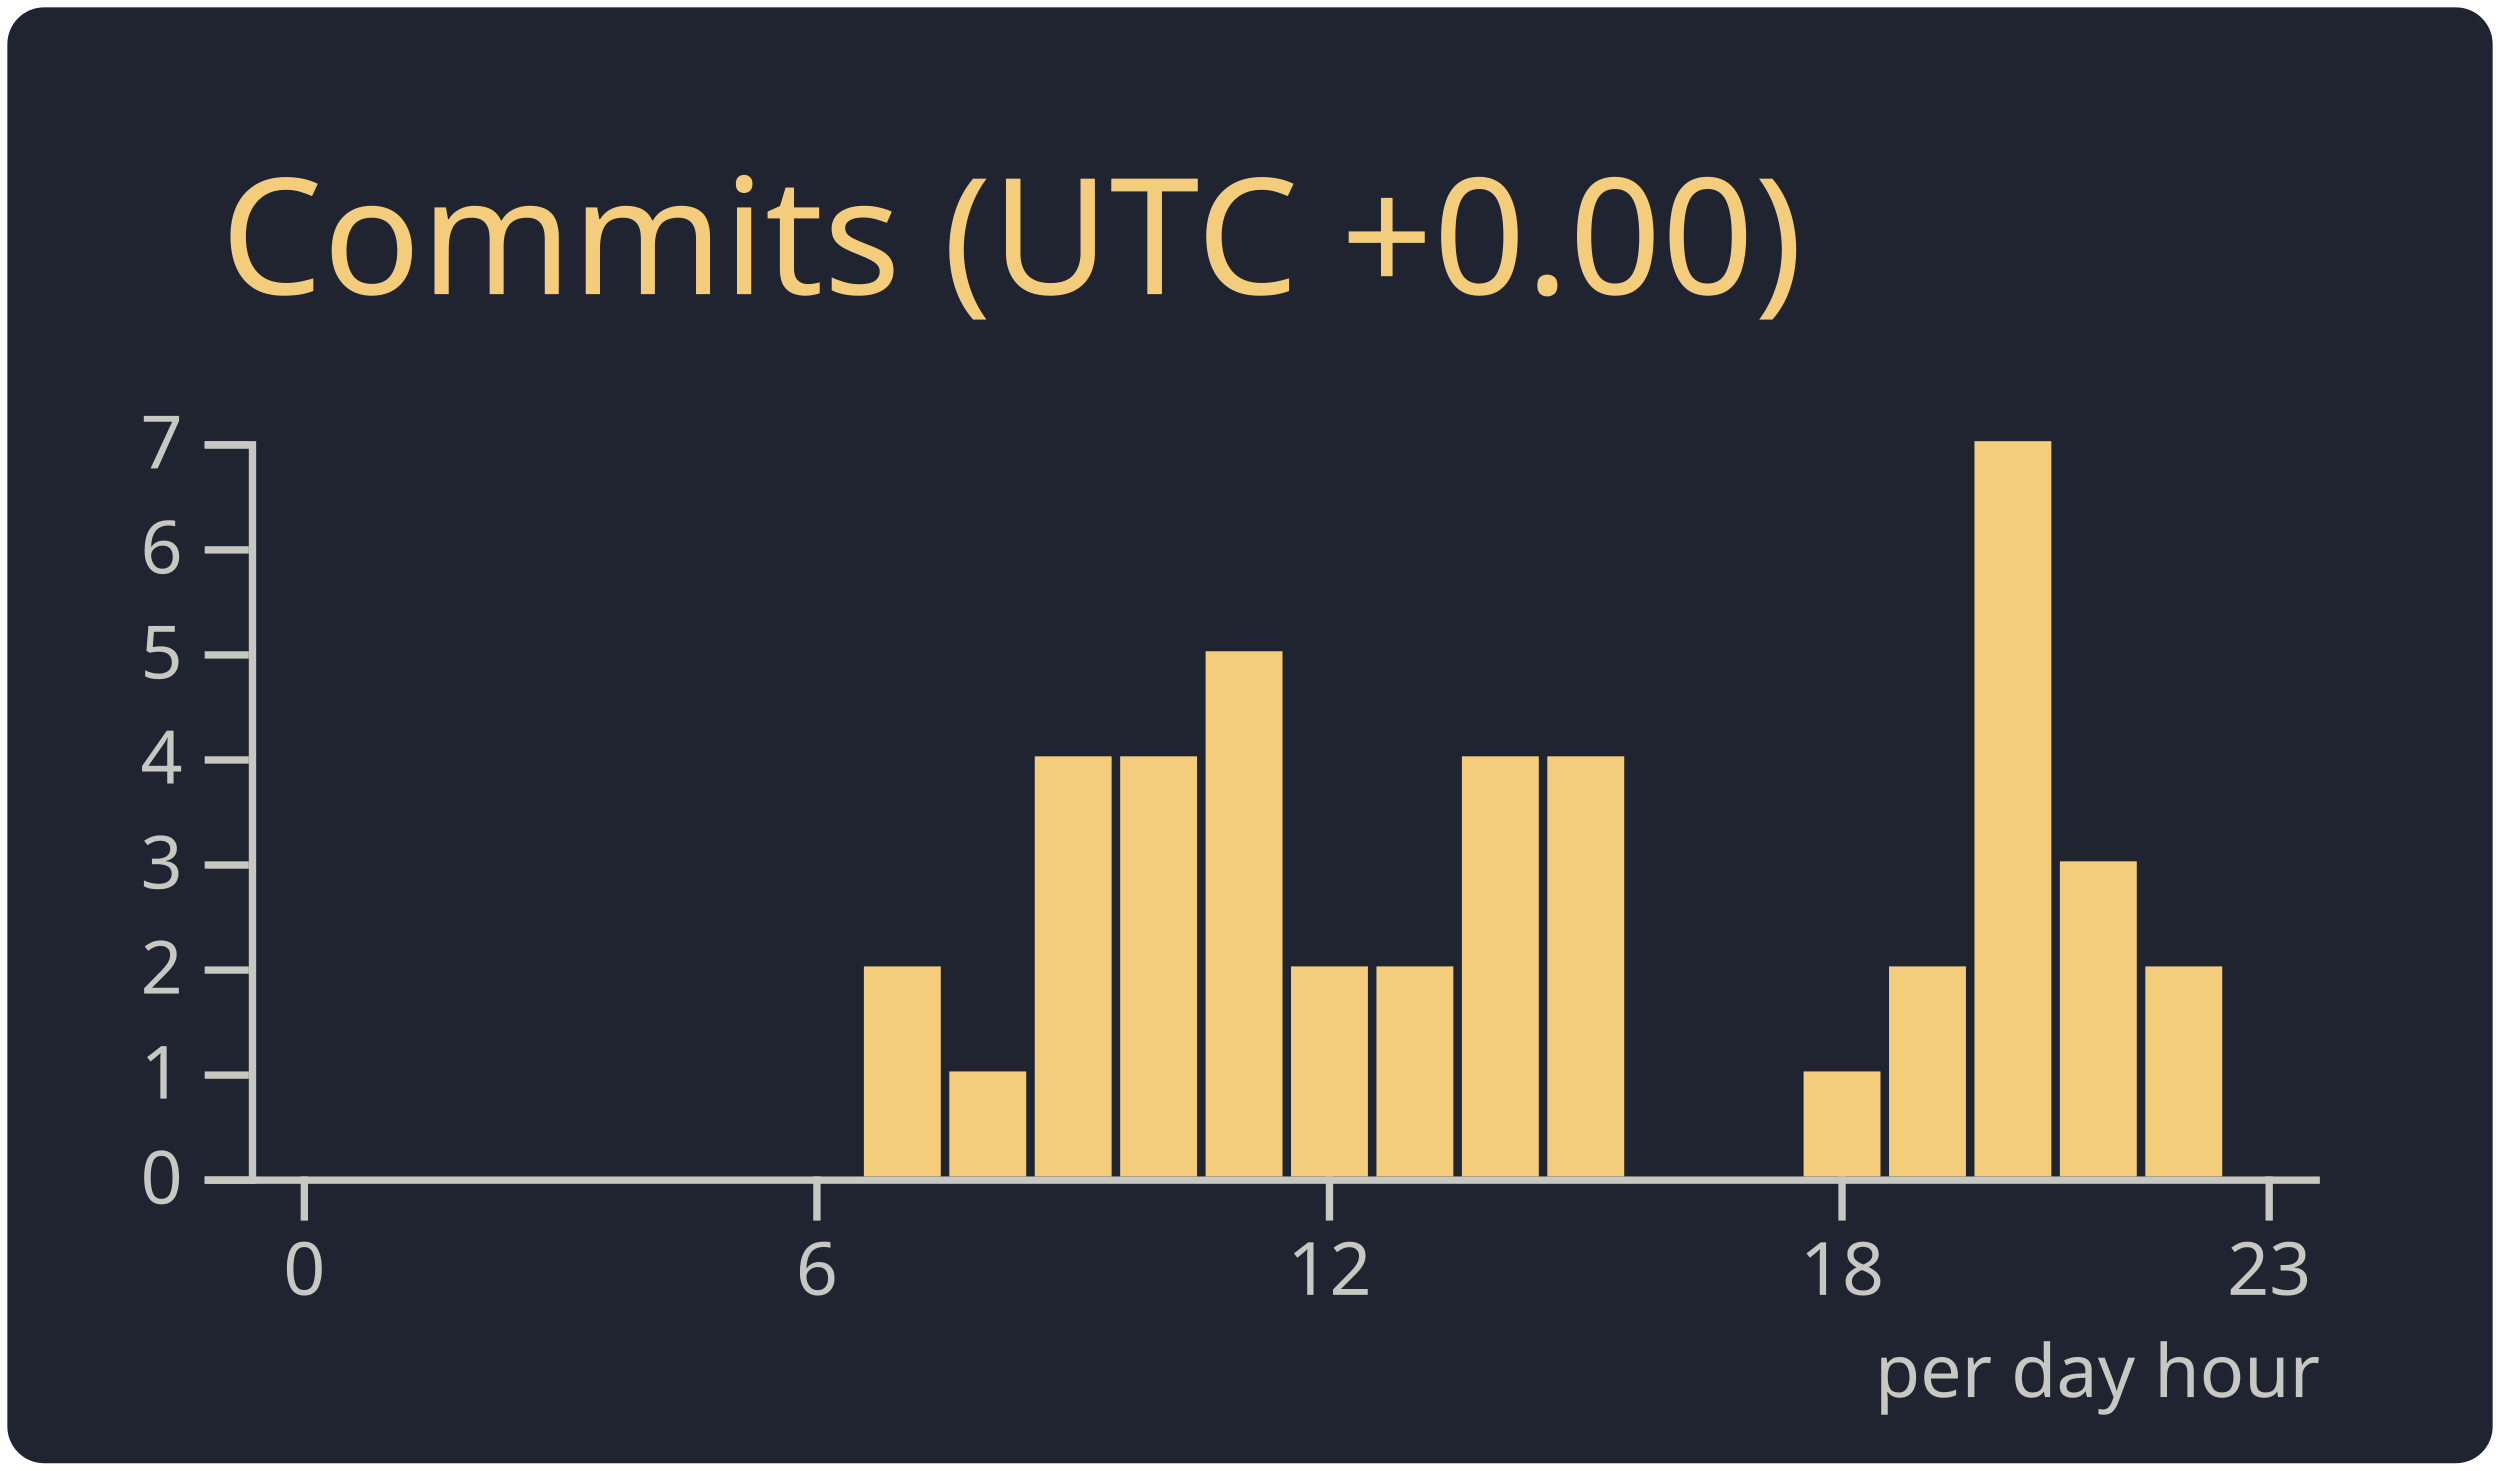
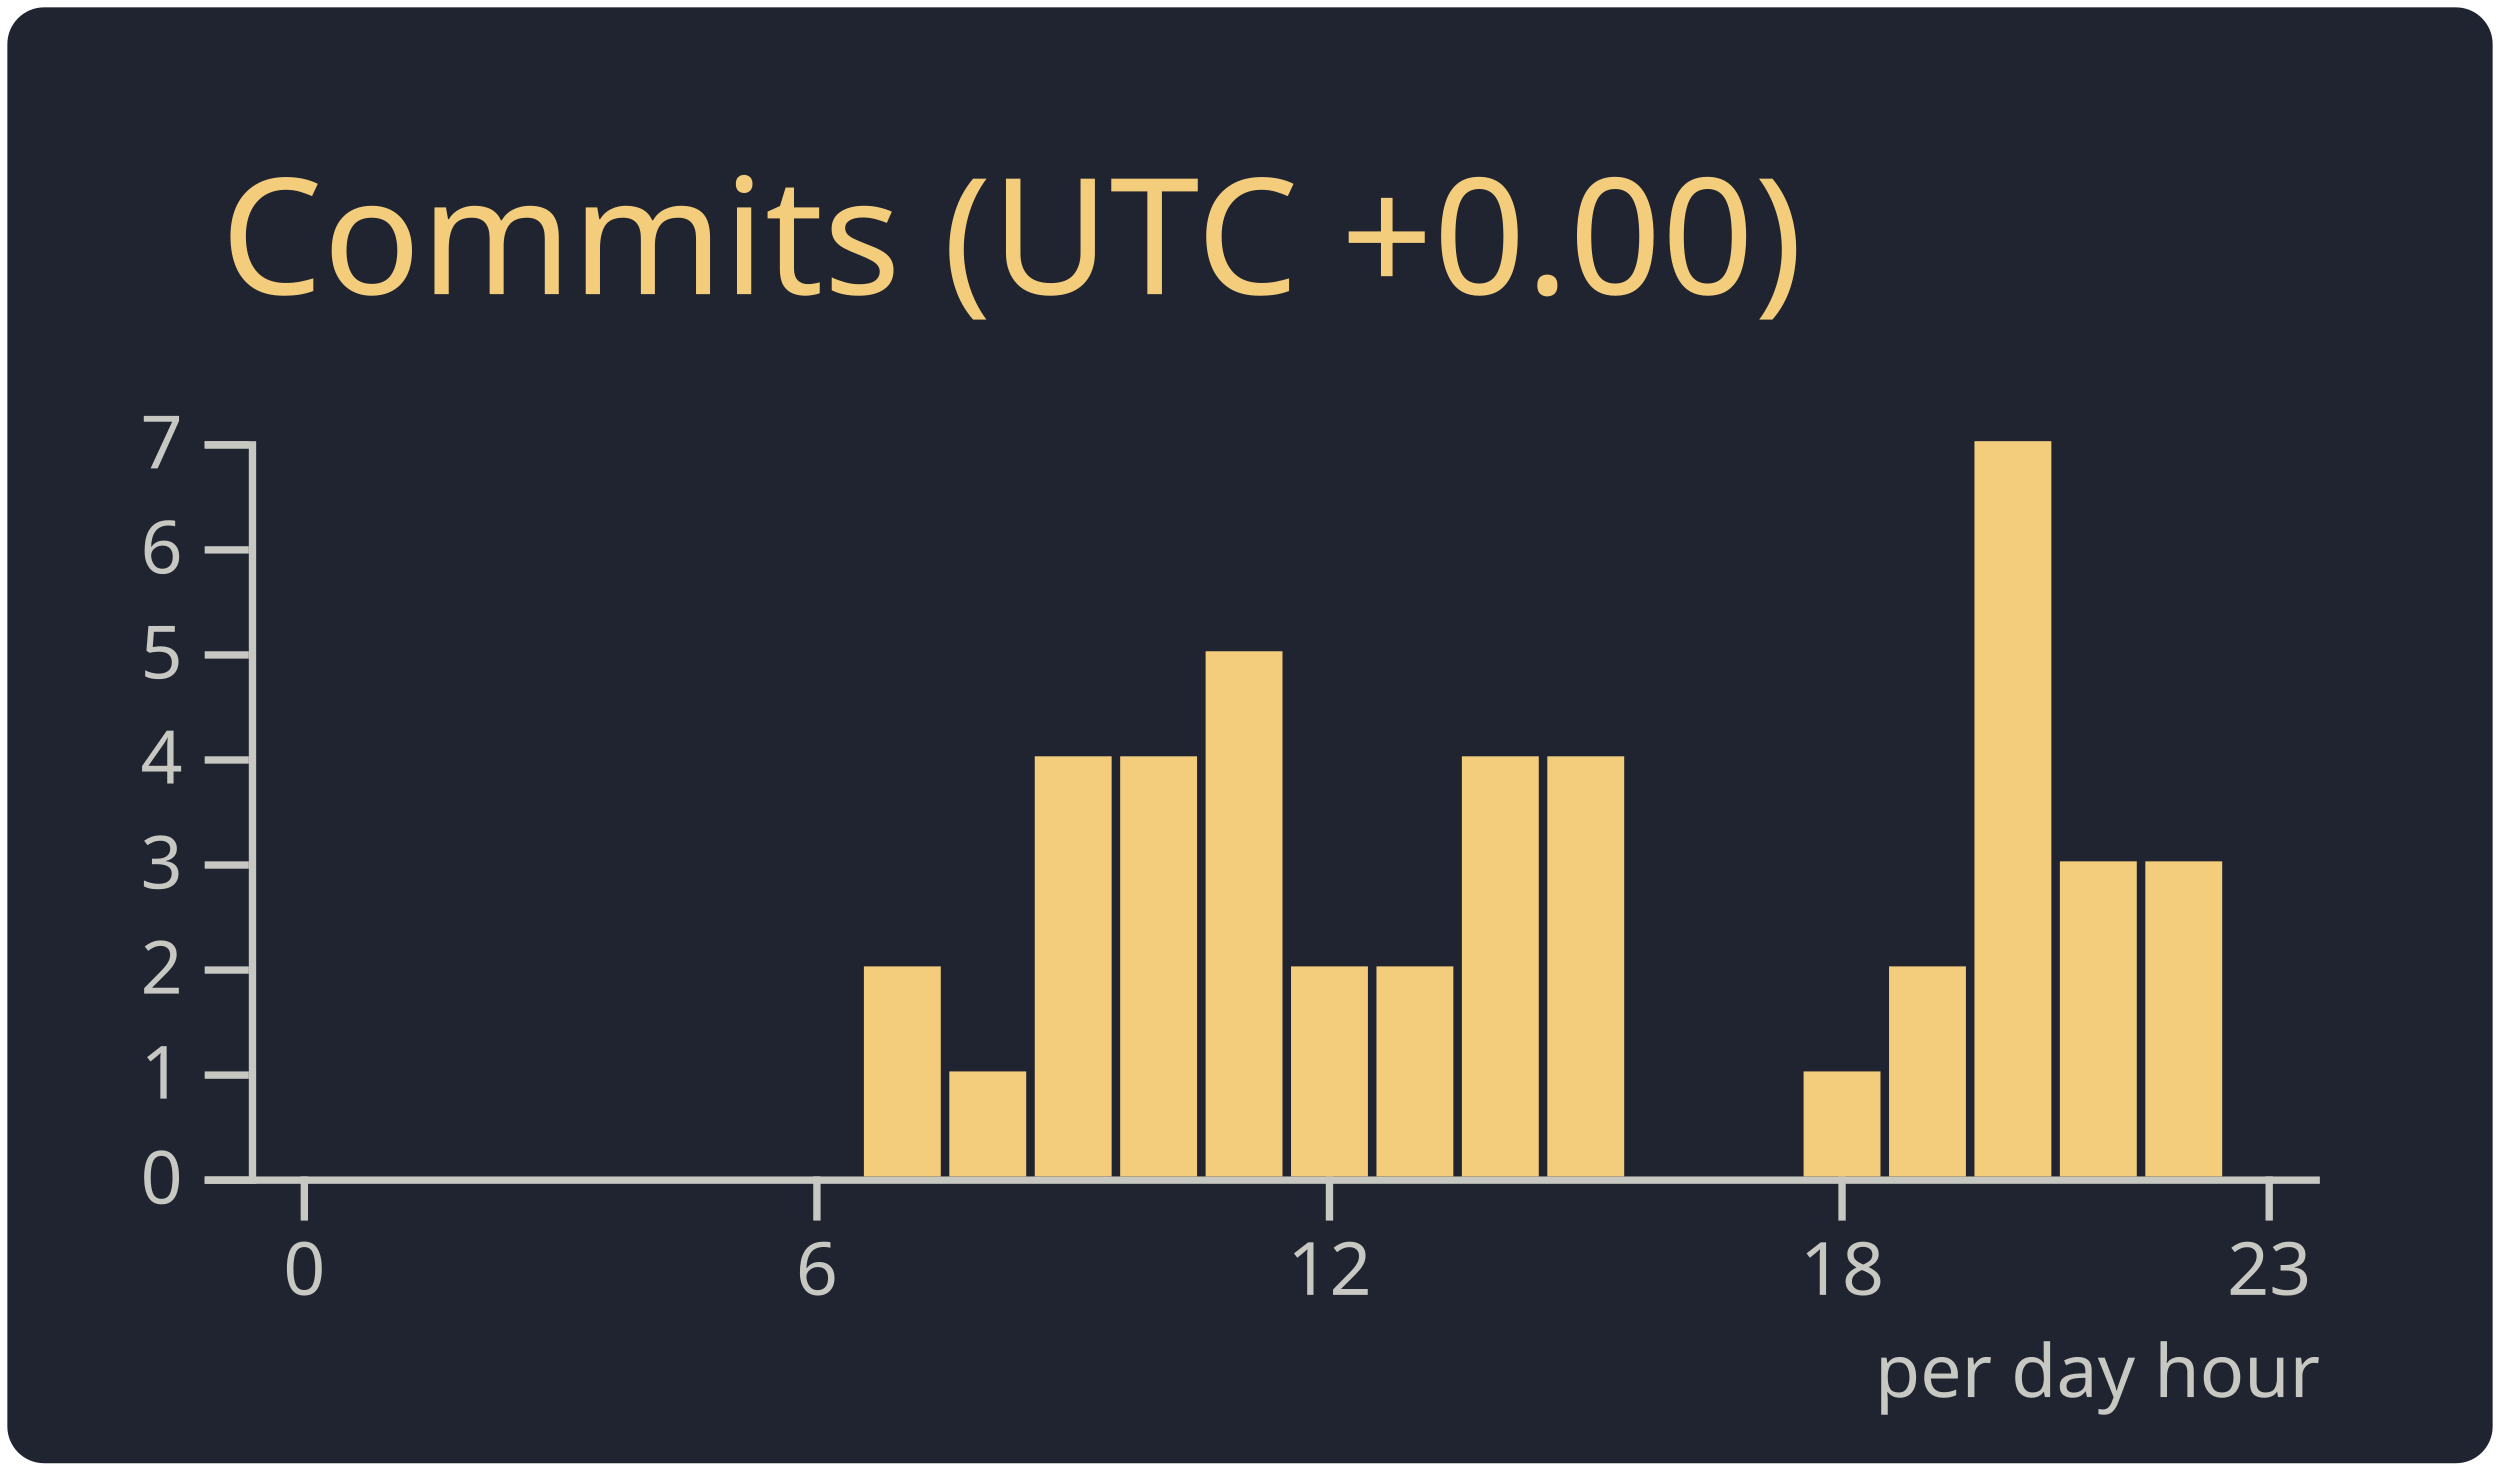
<svg xmlns="http://www.w3.org/2000/svg" width="340" height="200" viewBox="0 0 340 200">
  <style>* {
          font-family: 'Segoe UI', Ubuntu, "Helvetica Neue", Sans-Serif
        }</style>
  <rect x="1" y="1" rx="5" ry="5" height="99%" width="99.412%" stroke="#000000" stroke-width="1" fill="#1f2430" stroke-opacity="0" />
  <text x="30" y="40" style="font-size: 22px; fill: #f4cd7c;">Commits (UTC +0.00)</text>
  <g transform="translate(0,40)">
    <g color="#f4cd7c" transform="translate(35,20)">
      <g color="#c7c8c2" transform="translate(0,100)" fill="none" font-size="10" font-family="sans-serif" text-anchor="middle">
        <path class="domain" stroke="currentColor" d="M-1.162,0.5H280.5" />
        <g class="tick" opacity="1" transform="translate(6.390041,0)">
          <line stroke="currentColor" y2="6" />
          <text fill="currentColor" y="9" dy="0.71em">0</text>
        </g>
        <g class="tick" opacity="1" transform="translate(76.09959,0)">
          <line stroke="currentColor" y2="6" />
          <text fill="currentColor" y="9" dy="0.71em">6</text>
        </g>
        <g class="tick" opacity="1" transform="translate(145.8091,0)">
          <line stroke="currentColor" y2="6" />
          <text fill="currentColor" y="9" dy="0.71em">12</text>
        </g>
        <g class="tick" opacity="1" transform="translate(215.5187,0)">
          <line stroke="currentColor" y2="6" />
          <text fill="currentColor" y="9" dy="0.71em">18</text>
        </g>
        <g class="tick" opacity="1" transform="translate(273.61,0)">
          <line stroke="currentColor" y2="6" />
          <text fill="currentColor" y="9" dy="0.71em">23</text>
        </g>
      </g>
      <g color="#c7c8c2" transform="translate(-1.161826,0)" fill="none" font-size="10" font-family="sans-serif" text-anchor="end">
        <path class="domain" stroke="currentColor" d="M-6,100.5H0.5V0.5H-6" />
        <g class="tick" opacity="1" transform="translate(0,100.5)">
          <line stroke="currentColor" x2="-6" />
          <text fill="currentColor" x="-9" dy="0.32em">0</text>
        </g>
        <g class="tick" opacity="1" transform="translate(0,86.21429)">
          <line stroke="currentColor" x2="-6" />
          <text fill="currentColor" x="-9" dy="0.32em">1</text>
        </g>
        <g class="tick" opacity="1" transform="translate(0,71.92857)">
          <line stroke="currentColor" x2="-6" />
          <text fill="currentColor" x="-9" dy="0.32em">2</text>
        </g>
        <g class="tick" opacity="1" transform="translate(0,57.64286)">
          <line stroke="currentColor" x2="-6" />
          <text fill="currentColor" x="-9" dy="0.32em">3</text>
        </g>
        <g class="tick" opacity="1" transform="translate(0,43.35714)">
          <line stroke="currentColor" x2="-6" />
          <text fill="currentColor" x="-9" dy="0.32em">4</text>
        </g>
        <g class="tick" opacity="1" transform="translate(0,29.07143)">
          <line stroke="currentColor" x2="-6" />
          <text fill="currentColor" x="-9" dy="0.32em">5</text>
        </g>
        <g class="tick" opacity="1" transform="translate(0,14.78571)">
          <line stroke="currentColor" x2="-6" />
          <text fill="currentColor" x="-9" dy="0.32em">6</text>
        </g>
        <g class="tick" opacity="1" transform="translate(0,0.5)">
          <line stroke="currentColor" x2="-6" />
          <text fill="currentColor" x="-9" dy="0.32em">7</text>
        </g>
      </g>
      <rect class="bar" fill="#f4cd7c" x="1.162" y="100" width="10.456" height="0" />
      <rect class="bar" fill="#f4cd7c" x="12.78" y="100" width="10.456" height="0" />
      <rect class="bar" fill="#f4cd7c" x="24.398" y="100" width="10.456" height="0" />
      <rect class="bar" fill="#f4cd7c" x="36.017" y="100" width="10.456" height="0" />
      <rect class="bar" fill="#f4cd7c" x="47.635" y="100" width="10.456" height="0" />
      <rect class="bar" fill="#f4cd7c" x="59.253" y="100" width="10.456" height="0" />
      <rect class="bar" fill="#f4cd7c" x="70.871" y="100" width="10.456" height="0" />
      <rect class="bar" fill="#f4cd7c" x="82.49" y="71.429" width="10.456" height="28.571" />
      <rect class="bar" fill="#f4cd7c" x="94.108" y="85.714" width="10.456" height="14.286" />
      <rect class="bar" fill="#f4cd7c" x="105.726" y="42.857" width="10.456" height="57.143" />
      <rect class="bar" fill="#f4cd7c" x="117.344" y="42.857" width="10.456" height="57.143" />
      <rect class="bar" fill="#f4cd7c" x="128.963" y="28.571" width="10.456" height="71.429" />
      <rect class="bar" fill="#f4cd7c" x="140.581" y="71.429" width="10.456" height="28.571" />
      <rect class="bar" fill="#f4cd7c" x="152.199" y="71.429" width="10.456" height="28.571" />
      <rect class="bar" fill="#f4cd7c" x="163.817" y="42.857" width="10.456" height="57.143" />
      <rect class="bar" fill="#f4cd7c" x="175.436" y="42.857" width="10.456" height="57.143" />
      <rect class="bar" fill="#f4cd7c" x="187.054" y="100" width="10.456" height="0" />
      <rect class="bar" fill="#f4cd7c" x="198.672" y="100" width="10.456" height="0" />
      <rect class="bar" fill="#f4cd7c" x="210.29" y="85.714" width="10.456" height="14.286" />
      <rect class="bar" fill="#f4cd7c" x="221.909" y="71.429" width="10.456" height="28.571" />
      <rect class="bar" fill="#f4cd7c" x="233.527" y="0" width="10.456" height="100" />
      <rect class="bar" fill="#f4cd7c" x="245.145" y="57.143" width="10.456" height="42.857" />
-       <rect class="bar" fill="#f4cd7c" x="256.763" y="71.429" width="10.456" height="28.571" />
+       <rect class="bar" fill="#f4cd7c" x="256.763" y="57.143" width="10.456" height="42.857" />
      <rect class="bar" fill="#f4cd7c" x="268.382" y="100" width="10.456" height="0" />
      <g>
        <text y="130" x="220" style="fill: #c7c8c2; font-size: 10px;">per day hour</text>
      </g>
    </g>
  </g>
</svg>
